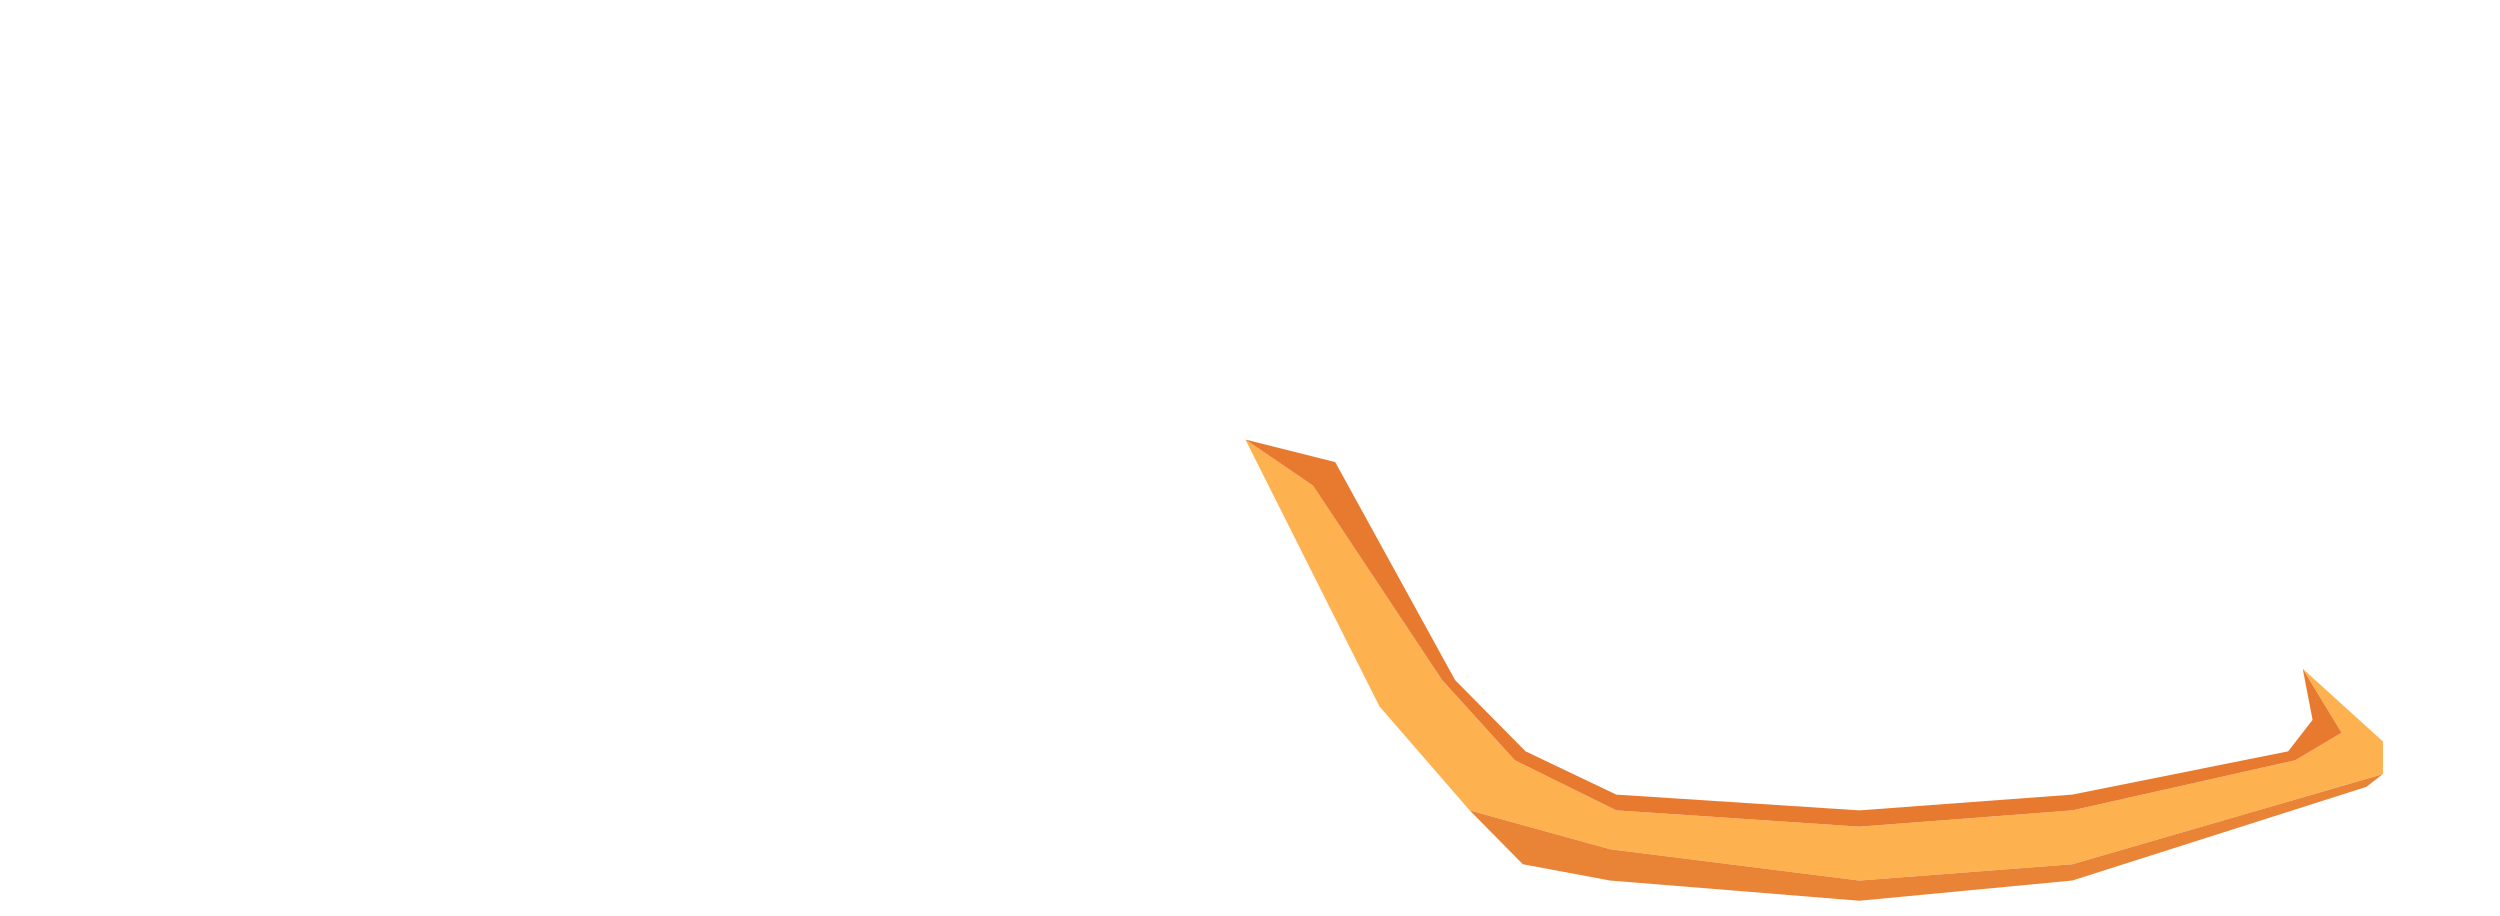
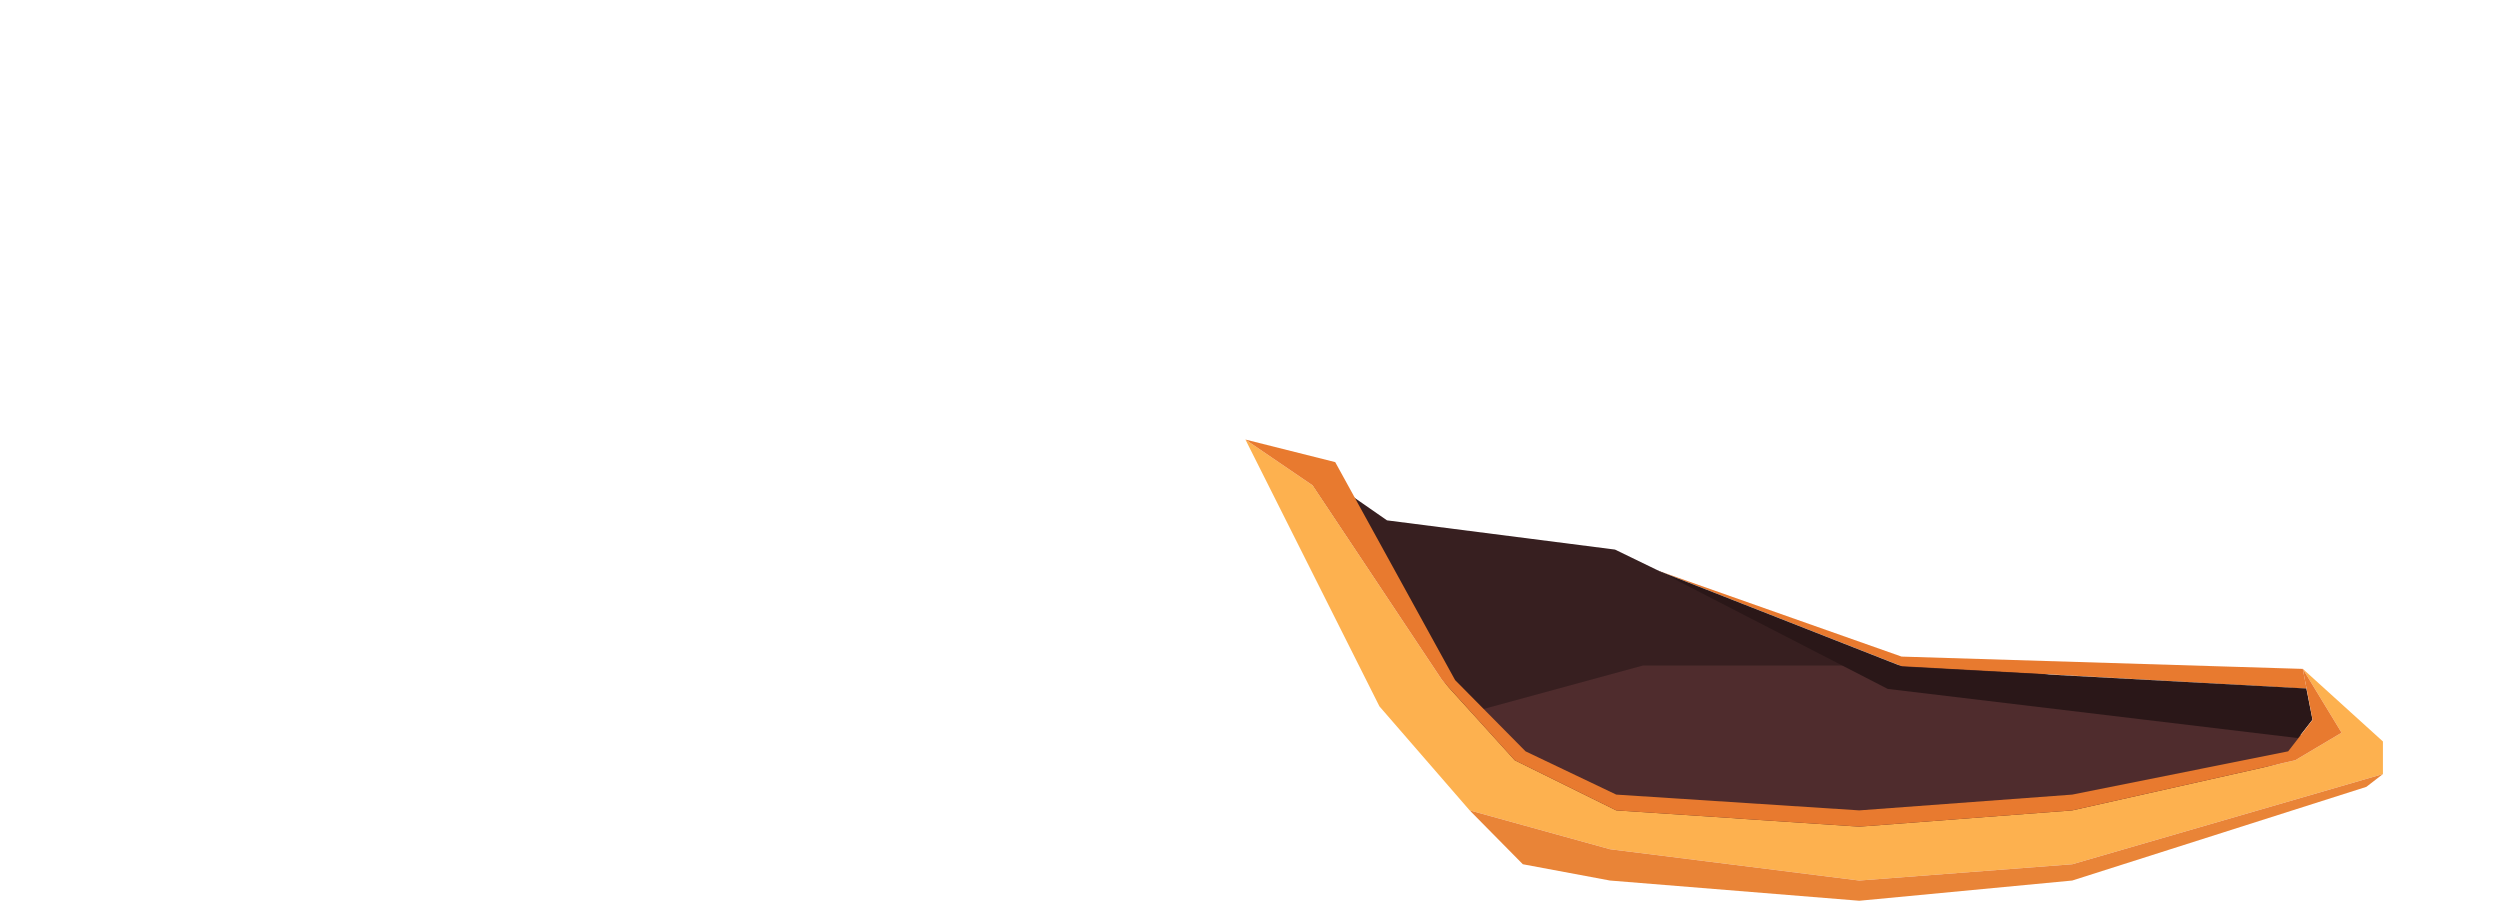
<svg xmlns="http://www.w3.org/2000/svg" width="546" height="200" viewBox="0 0 546 200" fill="none">
+   <path d="M340.025 180.562H451.286L506.135 161.428L413.284 149.417L352.718 120.028L302.92 113.645L282.357 99.363L322.983 160.269L340.025 180.562Z" fill="#371F20" />
+   <path d="M340.024 180.562H451.285L499.477 166.215L506.135 161.428L438.832 145.358H358.795L320.035 155.929L322.982 160.269L340.024 180.562Z" fill="#4F2C2D" />
+   <path d="M503.761 150.41L502.918 146.085L415.301 143.399L362.039 124.598L415.301 145.494L503.761 150.41Z" fill="#E87A2F" />
+   <path d="M415.498 145.594L503.708 150.369L505.048 157.167L501.915 161.206L412.278 150.46L362.039 124.598L415.498 145.594Z" fill="#2A1718" />
  <path d="M314.956 148.532L286.75 106.053L272 96L301.275 154.277L320.975 176.986L351.618 185.468L406.065 192.308L452.577 188.751L520.431 169.052V161.938L502.92 146.069L511.402 160.023L501.279 166.042L452.577 176.986L406.065 180.543L352.986 176.986L330.825 166.042L314.956 148.532Z" fill="#FDB14F" />
  <path d="M516.811 171.849L452.577 192.308L406.065 196.724L351.618 192.308L332.587 188.751L320.975 176.986L351.618 185.468L406.065 192.308L452.577 188.751L520.431 169.052L516.811 171.849Z" fill="#E98437" />
-   <path d="M314.956 148.532L286.75 106.053L272 96L291.609 100.925L317.794 148.532L333.18 164.092L352.986 173.54L406.065 176.986L452.577 173.54L499.736 164.092L505.067 157.217L502.92 146.069L511.402 160.023L501.279 166.042L452.577 176.986L406.065 180.543L352.986 176.986L330.825 166.042L314.956 148.532Z" fill="#E87A2F" />
+   <path d="M314.956 148.532L286.75 106.053L272 96L291.609 100.925L317.794 148.532L333.18 164.092L352.986 173.54L406.065 176.986L452.577 173.54L499.736 164.092L505.066 157.217L502.92 146.069L511.402 160.023L501.279 166.042L452.577 176.986L406.065 180.543L352.986 176.986L330.825 166.042L314.956 148.532Z" fill="#E87A2F" />
</svg>
